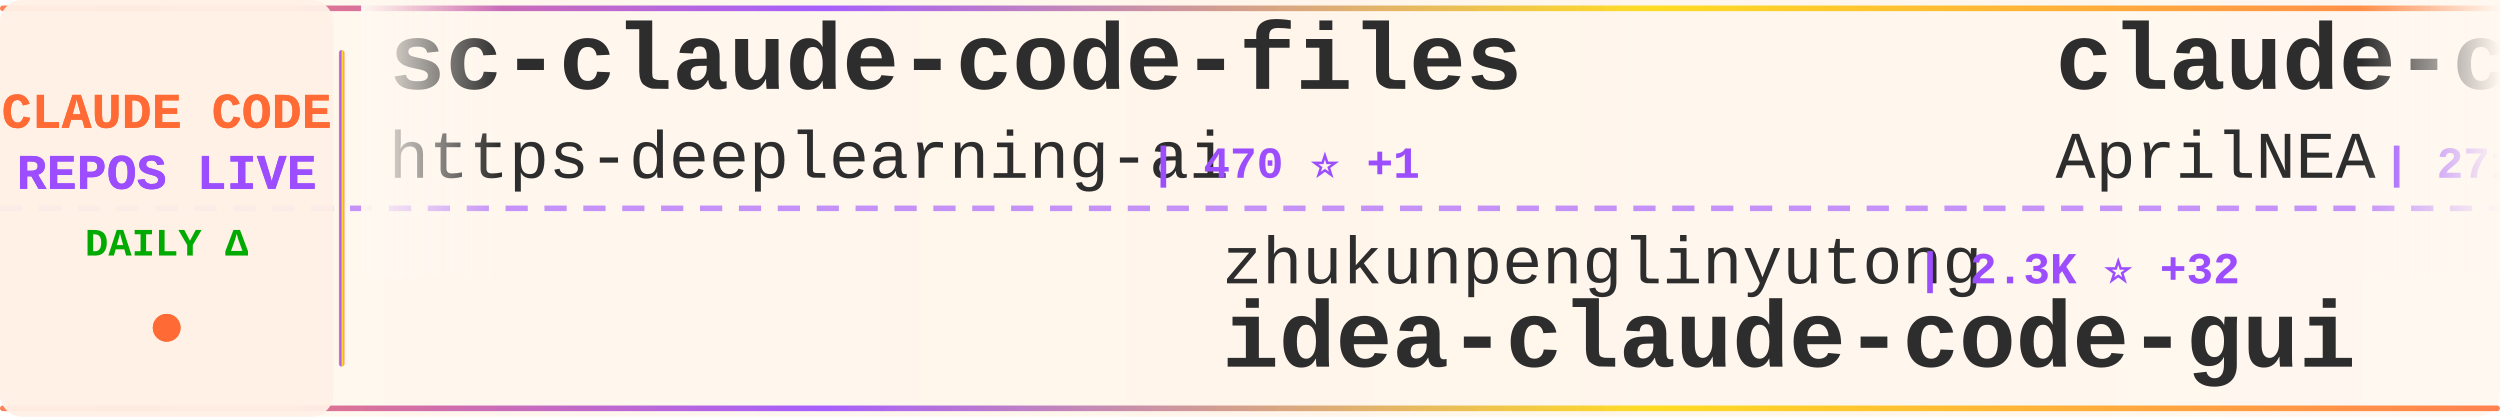
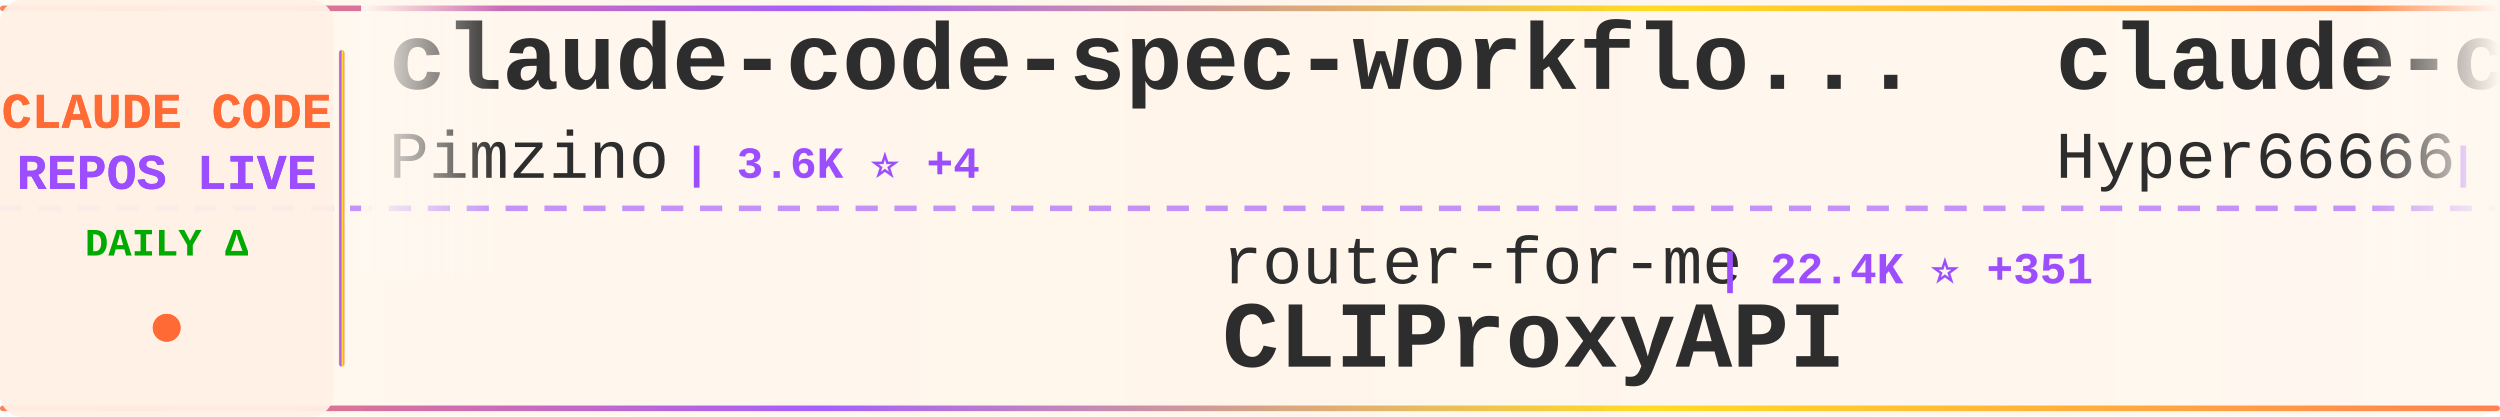
<svg xmlns="http://www.w3.org/2000/svg" width="900" height="150">
  <defs>
    <linearGradient id="tickerBg" x1="0%" y1="0%" x2="100%" y2="0%">
      <stop offset="0%" style="stop-color:#fff8f0;stop-opacity:0.98" />
      <stop offset="50%" style="stop-color:#fff5eb;stop-opacity:1" />
      <stop offset="100%" style="stop-color:#fff8f0;stop-opacity:0.98" />
    </linearGradient>
    <linearGradient id="borderGrad" x1="0%" y1="0%" x2="100%" y2="0%">
      <stop offset="0%" style="stop-color:#FF6B35;stop-opacity:0.85">
        <animate attributeName="stop-opacity" values="0.85;1;0.85" dur="2s" repeatCount="indefinite" />
      </stop>
      <stop offset="33%" style="stop-color:#9C4EFF;stop-opacity:0.9">
        <animate attributeName="stop-opacity" values="0.9;1;0.9" dur="2.2s" repeatCount="indefinite" />
      </stop>
      <stop offset="66%" style="stop-color:#FFD700;stop-opacity:0.85">
        <animate attributeName="stop-opacity" values="0.85;1;0.85" dur="1.8s" repeatCount="indefinite" />
      </stop>
      <stop offset="100%" style="stop-color:#FF6B35;stop-opacity:0.85">
        <animate attributeName="stop-opacity" values="0.85;1;0.85" dur="2s" repeatCount="indefinite" />
      </stop>
    </linearGradient>
    <filter id="textGlow">
      <feGaussianBlur stdDeviation="0.15" result="coloredBlur" />
      <feMerge>
        <feMergeNode in="coloredBlur" />
        <feMergeNode in="SourceGraphic" />
      </feMerge>
    </filter>
    <filter id="metricGlow">
      <feGaussianBlur stdDeviation="0.2" result="coloredBlur" />
      <feMerge>
        <feMergeNode in="coloredBlur" />
        <feMergeNode in="SourceGraphic" />
      </feMerge>
    </filter>
    <linearGradient id="leftFade" x1="0%" y1="0%" x2="100%" y2="0%">
      <stop offset="0%" style="stop-color:#fff8f0;stop-opacity:1" />
      <stop offset="100%" style="stop-color:#fff8f0;stop-opacity:0" />
    </linearGradient>
    <linearGradient id="rightFade" x1="0%" y1="0%" x2="100%" y2="0%">
      <stop offset="0%" style="stop-color:#fff8f0;stop-opacity:0" />
      <stop offset="100%" style="stop-color:#fff8f0;stop-opacity:1" />
    </linearGradient>
  </defs>
  <rect width="900" height="150" fill="url(#tickerBg)" rx="8" />
  <rect x="0" y="2" width="900" height="2" fill="url(#borderGrad)" rx="1" />
  <rect x="0" y="146" width="900" height="2" fill="url(#borderGrad)" rx="1" />
  <line x1="0" y1="75" x2="900" y2="75" stroke="#9C4EFF" stroke-width="2" stroke-dasharray="8 6" opacity="0.6" />
  <rect x="0" y="0" width="120" height="150" fill="#fff0e6" opacity="0.95" rx="8" />
  <text x="60" y="46" font-family="'Courier New', monospace" font-size="18" font-weight="bold" fill="#FF6B35" text-anchor="middle" filter="url(#textGlow)">
    CLAUDE CODE
  </text>
  <text x="60" y="68" font-family="'Courier New', monospace" font-size="18" font-weight="bold" fill="#9C4EFF" text-anchor="middle" filter="url(#textGlow)">
    REPOS LIVE
  </text>
  <text x="60" y="92" font-family="'Courier New', monospace" font-size="14" font-weight="bold" fill="#00aa00" text-anchor="middle">
    DAILY Δ
  </text>
  <circle cx="60" cy="118" r="5" fill="#FF6B35" filter="url(#metricGlow)">
    <animate attributeName="r" values="4;6;4" dur="1.5s" repeatCount="indefinite" />
    <animate attributeName="opacity" values="0.6;1;0.6" dur="1.5s" repeatCount="indefinite" />
  </circle>
  <rect x="122" y="18" width="2" height="114" fill="url(#borderGrad)" rx="1" />
  <clipPath id="tickerClip">
    <rect x="130" y="0" width="770" height="150" />
  </clipPath>
  <g clip-path="url(#tickerClip)">
    <g id="tickerItems">
      <animateTransform attributeName="transform" attributeType="XML" type="translate" from="0 0" to="-3000 0" dur="54s" repeatCount="indefinite" />
      <g transform="translate(0, 0)">
-         <text x="140" y="32" font-family="'Courier New', monospace" font-size="34" font-weight="bold" fill="#2d2d2d">sc-claude-code-files</text>
-         <text x="140" y="64" font-family="'Courier New', monospace" font-size="24" font-weight="normal" fill="#2d2d2d" opacity="1.0">https-deeplearning-ai</text>
-         <text x="414" y="64" font-family="'Courier New', monospace" font-size="16" font-weight="bold" fill="#9C4EFF"> | 470 ⭐ +1</text>
+         <text x="140" y="32" font-family="'Courier New', monospace" font-size="34" font-weight="bold" fill="#2d2d2d">claude-code-spec-workflo...</text>
+         <text x="140" y="64" font-family="'Courier New', monospace" font-size="24" font-weight="normal" fill="#2d2d2d" opacity="1.0">Pimzino</text>
+         <text x="246" y="64" font-family="'Courier New', monospace" font-size="16" font-weight="bold" fill="#9C4EFF"> | 3.6K ⭐ +4</text>
      </g>
      <g transform="translate(300, 0)">
-         <text x="140" y="102" font-family="'Courier New', monospace" font-size="24" font-weight="normal" fill="#2d2d2d" opacity="1.0">zhukunpenglinyutong</text>
-         <text x="390" y="102" font-family="'Courier New', monospace" font-size="16" font-weight="bold" fill="#9C4EFF"> | 2.3K ⭐ +32</text>
-         <text x="140" y="132" font-family="'Courier New', monospace" font-size="34" font-weight="bold" fill="#2d2d2d">idea-claude-code-gui</text>
+         <text x="140" y="102" font-family="'Courier New', monospace" font-size="24" font-weight="normal" fill="#2d2d2d" opacity="1.0">router-for-me</text>
+         <text x="318" y="102" font-family="'Courier New', monospace" font-size="16" font-weight="bold" fill="#9C4EFF"> | 22.4K ⭐ +351</text>
+         <text x="140" y="132" font-family="'Courier New', monospace" font-size="34" font-weight="bold" fill="#2d2d2d">CLIProxyAPI</text>
      </g>
      <g transform="translate(600, 0)">
-         <text x="140" y="32" font-family="'Courier New', monospace" font-size="34" font-weight="bold" fill="#2d2d2d">claude-code-source</text>
-         <text x="140" y="64" font-family="'Courier New', monospace" font-size="24" font-weight="normal" fill="#2d2d2d" opacity="1.0">AprilNEA</text>
-         <text x="258" y="64" font-family="'Courier New', monospace" font-size="16" font-weight="bold" fill="#9C4EFF"> | 271 ⭐ +149</text>
+         <text x="140" y="32" font-family="'Courier New', monospace" font-size="34" font-weight="bold" fill="#2d2d2d">claude-code-sourcemap</text>
+         <text x="140" y="64" font-family="'Courier New', monospace" font-size="24" font-weight="normal" fill="#2d2d2d" opacity="1.0">Hyper66666</text>
+         <text x="282" y="64" font-family="'Courier New', monospace" font-size="16" font-weight="bold" fill="#9C4EFF"> | 186 ⭐ +8</text>
      </g>
      <g transform="translate(900, 0)">
-         <text x="140" y="102" font-family="'Courier New', monospace" font-size="24" font-weight="normal" fill="#2d2d2d" opacity="1.0">leaked-claude-code</text>
-         <text x="378" y="102" font-family="'Courier New', monospace" font-size="16" font-weight="bold" fill="#9C4EFF"> | 463 ⭐ +319</text>
-         <text x="140" y="132" font-family="'Courier New', monospace" font-size="34" font-weight="bold" fill="#2d2d2d">leaked-claude-code</text>
+         <text x="140" y="102" font-family="'Courier New', monospace" font-size="24" font-weight="normal" fill="#2d2d2d" opacity="1.0">Yeachan-Heo</text>
+         <text x="294" y="102" font-family="'Courier New', monospace" font-size="16" font-weight="bold" fill="#9C4EFF"> | 22.2K ⭐ +1.3K</text>
+         <text x="140" y="132" font-family="'Courier New', monospace" font-size="34" font-weight="bold" fill="#2d2d2d">oh-my-claudecode</text>
      </g>
      <g transform="translate(1200, 0)">
-         <text x="140" y="32" font-family="'Courier New', monospace" font-size="34" font-weight="bold" fill="#2d2d2d">claude-code-security-rev...</text>
-         <text x="140" y="64" font-family="'Courier New', monospace" font-size="24" font-weight="normal" fill="#2d2d2d" opacity="1.0">anthropics</text>
-         <text x="282" y="64" font-family="'Courier New', monospace" font-size="16" font-weight="bold" fill="#9C4EFF"> | 4.1K ⭐ +23</text>
-       </g>
-       <g transform="translate(1500, 0)">
-         <text x="140" y="102" font-family="'Courier New', monospace" font-size="24" font-weight="normal" fill="#2d2d2d" opacity="1.0">rohitg00</text>
-         <text x="258" y="102" font-family="'Courier New', monospace" font-size="16" font-weight="bold" fill="#9C4EFF"> | 997 ⭐ +20</text>
-         <text x="140" y="132" font-family="'Courier New', monospace" font-size="34" font-weight="bold" fill="#2d2d2d">awesome-claude-code-tool...</text>
-       </g>
-       <g transform="translate(1800, 0)">
        <text x="140" y="32" font-family="'Courier New', monospace" font-size="34" font-weight="bold" fill="#2d2d2d">claude-code-action</text>
        <text x="140" y="64" font-family="'Courier New', monospace" font-size="24" font-weight="normal" fill="#2d2d2d" opacity="1.0">anthropics</text>
        <text x="282" y="64" font-family="'Courier New', monospace" font-size="16" font-weight="bold" fill="#9C4EFF"> | 6.8K ⭐ +38</text>
      </g>
+       <g transform="translate(1500, 0)">
+         <text x="140" y="102" font-family="'Courier New', monospace" font-size="24" font-weight="normal" fill="#2d2d2d" opacity="1.0">pengchengneo</text>
+         <text x="306" y="102" font-family="'Courier New', monospace" font-size="16" font-weight="bold" fill="#9C4EFF"> | 861 ⭐ +117</text>
+         <text x="140" y="132" font-family="'Courier New', monospace" font-size="34" font-weight="bold" fill="#2d2d2d">Claude-Code</text>
+       </g>
+       <g transform="translate(1800, 0)">
+         <text x="140" y="32" font-family="'Courier New', monospace" font-size="34" font-weight="bold" fill="#2d2d2d">claude-code-proxy</text>
+         <text x="140" y="64" font-family="'Courier New', monospace" font-size="24" font-weight="normal" fill="#2d2d2d" opacity="1.0">fuergaosi233</text>
+         <text x="306" y="64" font-family="'Courier New', monospace" font-size="16" font-weight="bold" fill="#9C4EFF"> | 2.3K ⭐ +10</text>
+       </g>
      <g transform="translate(2100, 0)">
-         <text x="140" y="102" font-family="'Courier New', monospace" font-size="24" font-weight="normal" fill="#2d2d2d" opacity="1.0">farion1231</text>
-         <text x="282" y="102" font-family="'Courier New', monospace" font-size="16" font-weight="bold" fill="#9C4EFF"> | 37.1K ⭐ +735</text>
-         <text x="140" y="132" font-family="'Courier New', monospace" font-size="34" font-weight="bold" fill="#2d2d2d">cc-switch</text>
+         <text x="140" y="102" font-family="'Courier New', monospace" font-size="24" font-weight="normal" fill="#2d2d2d" opacity="1.0">darcyegb</text>
+         <text x="258" y="102" font-family="'Courier New', monospace" font-size="16" font-weight="bold" fill="#9C4EFF"> | 641 ⭐ +2</text>
+         <text x="140" y="132" font-family="'Courier New', monospace" font-size="34" font-weight="bold" fill="#2d2d2d">ClaudeCodeAgents</text>
      </g>
      <g transform="translate(2400, 0)">
-         <text x="140" y="32" font-family="'Courier New', monospace" font-size="34" font-weight="bold" fill="#2d2d2d">nanoclaw</text>
-         <text x="140" y="64" font-family="'Courier New', monospace" font-size="24" font-weight="normal" fill="#2d2d2d" opacity="1.0">qwibitai</text>
-         <text x="258" y="64" font-family="'Courier New', monospace" font-size="16" font-weight="bold" fill="#9C4EFF"> | 26.2K ⭐ +99</text>
+         <text x="140" y="32" font-family="'Courier New', monospace" font-size="34" font-weight="bold" fill="#2d2d2d">Claude-Code-Communicatio...</text>
+         <text x="140" y="64" font-family="'Courier New', monospace" font-size="24" font-weight="normal" fill="#2d2d2d" opacity="1.0">nishimoto265</text>
+         <text x="306" y="64" font-family="'Courier New', monospace" font-size="16" font-weight="bold" fill="#9C4EFF"> | 494 ⭐</text>
      </g>
      <g transform="translate(2700, 0)">
-         <text x="140" y="102" font-family="'Courier New', monospace" font-size="24" font-weight="normal" fill="#2d2d2d" opacity="1.0">Onewon</text>
-         <text x="234" y="102" font-family="'Courier New', monospace" font-size="16" font-weight="bold" fill="#9C4EFF"> | 128 ⭐ +65</text>
-         <text x="140" y="132" font-family="'Courier New', monospace" font-size="34" font-weight="bold" fill="#2d2d2d">claude-code</text>
+         <text x="140" y="102" font-family="'Courier New', monospace" font-size="24" font-weight="normal" fill="#2d2d2d" opacity="1.0">anthropics</text>
+         <text x="282" y="102" font-family="'Courier New', monospace" font-size="16" font-weight="bold" fill="#9C4EFF"> | 109.3K ⭐ +870</text>
+         <text x="140" y="132" font-family="'Courier New', monospace" font-size="34" font-weight="bold" fill="#2d2d2d">skills</text>
      </g>
      <g transform="translate(3000, 0)">
-         <text x="140" y="32" font-family="'Courier New', monospace" font-size="34" font-weight="bold" fill="#2d2d2d">sc-claude-code-files</text>
-         <text x="140" y="64" font-family="'Courier New', monospace" font-size="24" font-weight="normal" fill="#2d2d2d" opacity="1.0">https-deeplearning-ai</text>
-         <text x="414" y="64" font-family="'Courier New', monospace" font-size="16" font-weight="bold" fill="#9C4EFF"> | 470 ⭐ +1</text>
+         <text x="140" y="32" font-family="'Courier New', monospace" font-size="34" font-weight="bold" fill="#2d2d2d">claude-code-spec-workflo...</text>
+         <text x="140" y="64" font-family="'Courier New', monospace" font-size="24" font-weight="normal" fill="#2d2d2d" opacity="1.0">Pimzino</text>
+         <text x="246" y="64" font-family="'Courier New', monospace" font-size="16" font-weight="bold" fill="#9C4EFF"> | 3.6K ⭐ +4</text>
      </g>
      <g transform="translate(3300, 0)">
-         <text x="140" y="102" font-family="'Courier New', monospace" font-size="24" font-weight="normal" fill="#2d2d2d" opacity="1.0">zhukunpenglinyutong</text>
-         <text x="390" y="102" font-family="'Courier New', monospace" font-size="16" font-weight="bold" fill="#9C4EFF"> | 2.3K ⭐ +32</text>
-         <text x="140" y="132" font-family="'Courier New', monospace" font-size="34" font-weight="bold" fill="#2d2d2d">idea-claude-code-gui</text>
+         <text x="140" y="102" font-family="'Courier New', monospace" font-size="24" font-weight="normal" fill="#2d2d2d" opacity="1.0">router-for-me</text>
+         <text x="318" y="102" font-family="'Courier New', monospace" font-size="16" font-weight="bold" fill="#9C4EFF"> | 22.4K ⭐ +351</text>
+         <text x="140" y="132" font-family="'Courier New', monospace" font-size="34" font-weight="bold" fill="#2d2d2d">CLIProxyAPI</text>
      </g>
      <g transform="translate(3600, 0)">
-         <text x="140" y="32" font-family="'Courier New', monospace" font-size="34" font-weight="bold" fill="#2d2d2d">claude-code-source</text>
-         <text x="140" y="64" font-family="'Courier New', monospace" font-size="24" font-weight="normal" fill="#2d2d2d" opacity="1.0">AprilNEA</text>
-         <text x="258" y="64" font-family="'Courier New', monospace" font-size="16" font-weight="bold" fill="#9C4EFF"> | 271 ⭐ +149</text>
+         <text x="140" y="32" font-family="'Courier New', monospace" font-size="34" font-weight="bold" fill="#2d2d2d">claude-code-sourcemap</text>
+         <text x="140" y="64" font-family="'Courier New', monospace" font-size="24" font-weight="normal" fill="#2d2d2d" opacity="1.0">Hyper66666</text>
+         <text x="282" y="64" font-family="'Courier New', monospace" font-size="16" font-weight="bold" fill="#9C4EFF"> | 186 ⭐ +8</text>
      </g>
      <g transform="translate(3900, 0)">
-         <text x="140" y="102" font-family="'Courier New', monospace" font-size="24" font-weight="normal" fill="#2d2d2d" opacity="1.0">leaked-claude-code</text>
-         <text x="378" y="102" font-family="'Courier New', monospace" font-size="16" font-weight="bold" fill="#9C4EFF"> | 463 ⭐ +319</text>
-         <text x="140" y="132" font-family="'Courier New', monospace" font-size="34" font-weight="bold" fill="#2d2d2d">leaked-claude-code</text>
+         <text x="140" y="102" font-family="'Courier New', monospace" font-size="24" font-weight="normal" fill="#2d2d2d" opacity="1.0">Yeachan-Heo</text>
+         <text x="294" y="102" font-family="'Courier New', monospace" font-size="16" font-weight="bold" fill="#9C4EFF"> | 22.2K ⭐ +1.3K</text>
+         <text x="140" y="132" font-family="'Courier New', monospace" font-size="34" font-weight="bold" fill="#2d2d2d">oh-my-claudecode</text>
      </g>
    </g>
  </g>
  <rect x="130" y="0" width="50" height="100" fill="url(#leftFade)" />
  <rect x="850" y="0" width="50" height="100" fill="url(#rightFade)" />
</svg>
